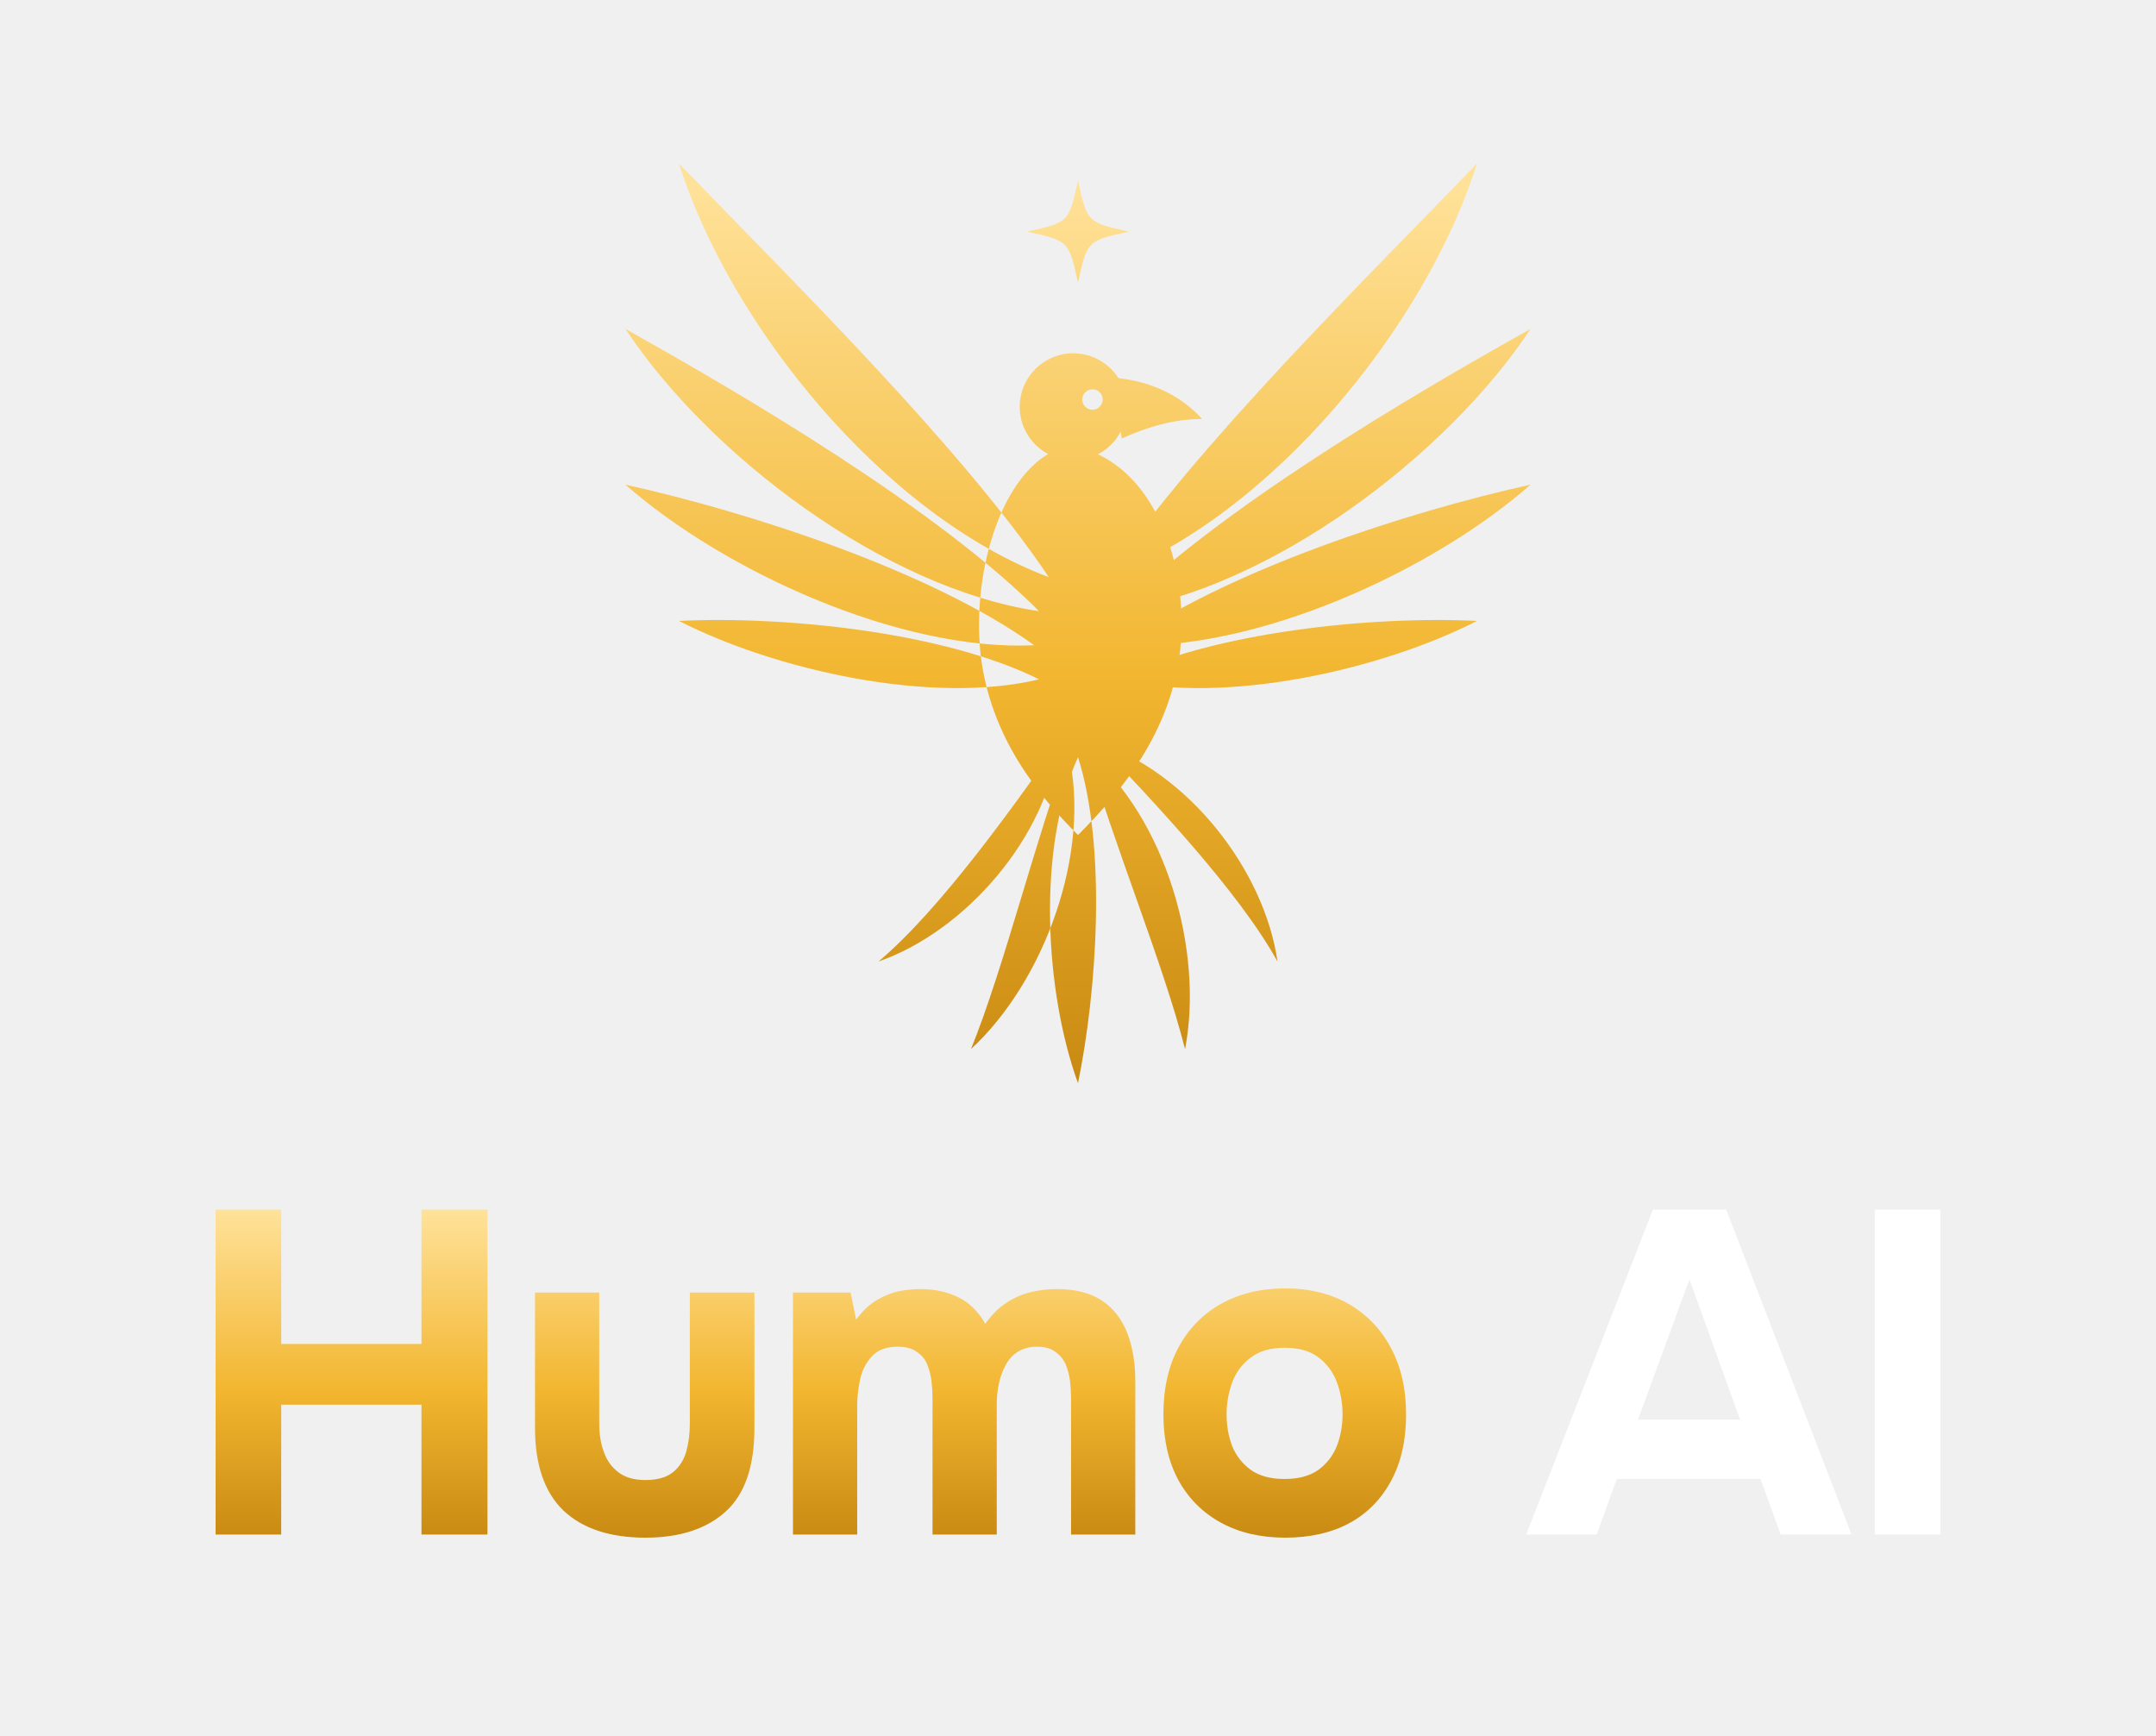
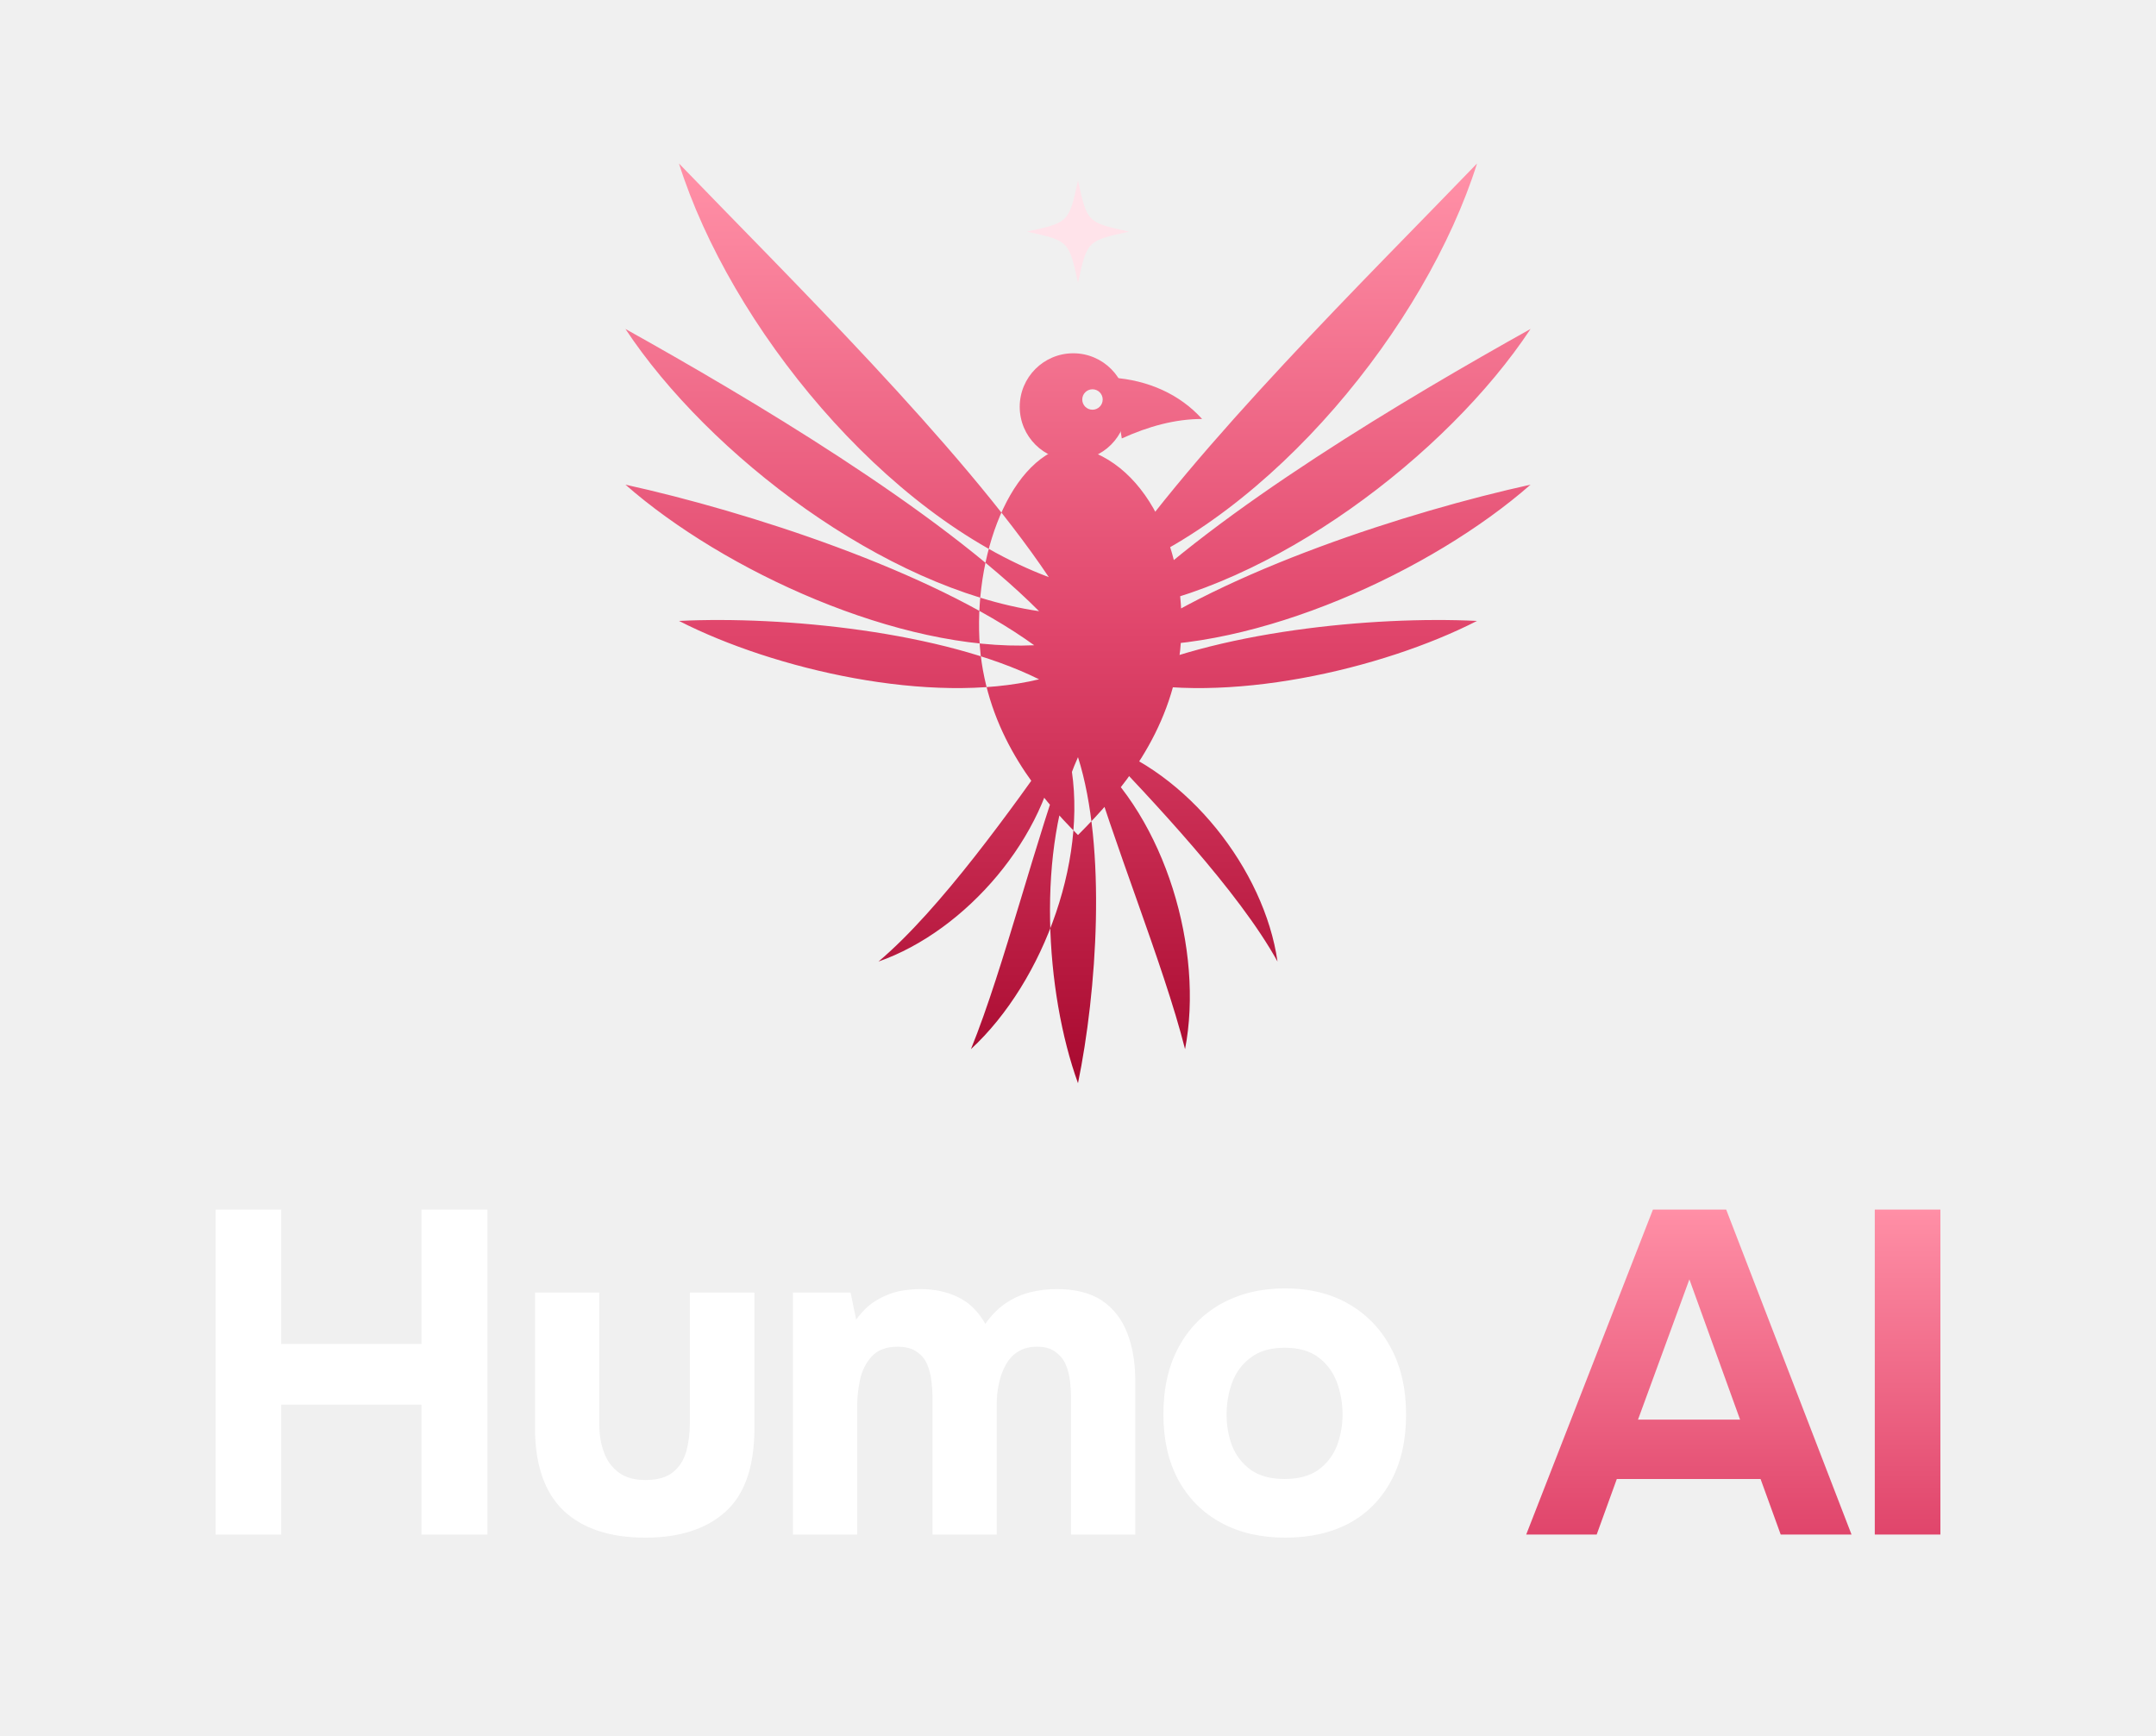
<svg xmlns="http://www.w3.org/2000/svg" viewBox="0 0 621 500" width="621" height="500">
  <defs>
    <linearGradient id="g" x1="0" y1="99" x2="0" y2="470" gradientUnits="userSpaceOnUse">
-       <stop offset="0" stop-color="#FFE29A" />
-       <stop offset=".55" stop-color="#F2B630" />
-       <stop offset="1" stop-color="#C98A12" />
+       <stop offset="0" stop-color="#FF8FA6" />
+       <stop offset=".5" stop-color="#E0456B" />
+       <stop offset="1" stop-color="#A8092F" />
    </linearGradient>
    <linearGradient id="t" x1="0" y1="0" x2="0" y2="1">
-       <stop offset="0" stop-color="#FFE29A" />
-       <stop offset=".55" stop-color="#F2B630" />
-       <stop offset="1" stop-color="#C98A12" />
+       <stop offset="0" stop-color="#FF8FA6" />
+       <stop offset="1" stop-color="#E0456B" />
    </linearGradient>
  </defs>
  <g transform="translate(180.1496 52) scale(0.7008086) translate(-70 -99)">
    <path d="M244 262 C208.1 208.4 136.3 138 92 92 C113.1 158.8 176.5 236.7 244 262Z M268 262 C303.9 208.4 375.7 138 420 92 C398.9 158.8 335.5 236.7 268 262Z M240 276 C198.6 234.4 120.5 188.2 70 160 C104.3 211.9 176.6 266.7 240 276Z M272 276 C313.4 234.4 391.5 188.2 442 160 C407.7 211.9 335.4 266.7 272 276Z M238 290 C195.7 259.4 120 235 70 224 C110.4 259.5 182.7 292.6 238 290Z M274 290 C316.3 259.4 392 235 442 224 C401.6 259.5 329.3 292.6 274 290Z M240 304 C200.6 284.4 134.9 277.9 92 280 C131.3 300.1 195.7 314.7 240 304Z M272 304 C311.4 284.4 377.1 277.9 420 280 C380.7 300.1 316.3 314.7 272 304Z M256 336 C239 373.5 242.4 432.5 256 470 C263.7 432.5 267.9 373.5 256 336Z M252 334 C261.7 375 242.2 428.1 212 456 C225.6 422.6 239.1 367.6 252 334Z M260 334 C292.1 361.3 307.8 415.6 300 456 C291.2 421.1 269.5 368.7 260 334Z M248 330 C243.5 368.5 210 407.4 174 420 C199.4 398.6 229.1 356.7 248 330Z M264 330 C300.9 341.9 332.6 382.2 338 420 C322 391 286.5 353.7 264 330Z M252 208 C284 212 302 252 298 292 C294 326 274 350 256 368 C240 352 220 328 216 294 C212 258 226 214 252 208Z M270 180 C285 181 298 187 307 197 C296 197 285 200 274 205 Z" fill="url(#g)" />
    <path d="M254 170 a22 22 0 1 0 0.1 0Z M262 184.8 a4.2 4.2 0 1 1 -0.1 0Z" fill="url(#g)" fill-rule="evenodd" />
-     <path d="M256 99 C259.78 116.22 259.78 116.22 277 120 C259.78 123.78 259.78 123.78 256 141 C252.22 123.78 252.22 123.78 235 120 C252.22 116.22 252.22 116.22 256 99Z" fill="url(#g)" />
+     <path d="M256 99 C259.78 116.22 259.78 116.22 277 120 C259.78 123.78 259.78 123.78 256 141 C252.22 123.78 252.22 123.78 235 120 C252.22 116.22 252.22 116.22 256 99Z" fill="#FFE3EA" />
  </g>
-   <path d="M81.0 442L62.1 442L62.1 348.4L81.0 348.4L81.0 387.1L121.4 387.1L121.4 348.4L140.4 348.4L140.4 442L121.4 442L121.4 404.6L81.0 404.6L81.0 442ZM185.9 442.9L185.9 442.9Q170.6 442.9 162.3 435.1Q154.1 427.2 154.1 411.3L154.1 411.3L154.1 372.3L172.6 372.3L172.6 410.0Q172.6 414.8 174.0 418.4Q175.3 422.0 178.3 424.2Q181.2 426.3 185.9 426.3L185.9 426.3Q191.1 426.3 193.9 424.0Q196.6 421.8 197.7 418.0Q198.7 414.2 198.7 410.0L198.7 410.0L198.7 372.3L217.3 372.3L217.3 411.3Q217.3 427.9 209.0 435.4Q200.7 442.9 185.9 442.9ZM246.9 442L228.4 442L228.4 372.3L245.0 372.3L246.6 380.1Q249.3 376.4 252.5 374.5Q255.7 372.6 259.0 371.9Q262.3 371.3 265.1 371.3L265.1 371.3Q271.3 371.3 276.1 373.7Q280.8 376.0 283.8 381.3L283.8 381.3Q286.5 377.5 289.8 375.3Q293.1 373.1 296.8 372.2Q300.5 371.3 304.4 371.3L304.4 371.3Q312.4 371.3 317.4 374.6Q322.4 378.0 324.7 384.0Q327.0 389.9 327.0 397.8L327.0 397.8L327.0 442L308.5 442L308.5 402.7Q308.5 400.4 308.2 397.8Q307.9 395.3 307.0 393.1Q306.0 390.8 304.0 389.4Q302.1 387.9 298.7 387.9L298.7 387.9Q295.4 387.9 293.1 389.4Q290.9 390.8 289.6 393.3Q288.3 395.7 287.7 398.6Q287.1 401.4 287.1 404.3L287.1 404.3L287.1 442L268.6 442L268.6 402.6Q268.6 400.4 268.3 397.8Q268.0 395.3 267.1 393.1Q266.2 390.8 264.1 389.4Q262.1 387.9 258.5 387.9L258.5 387.9Q253.6 387.9 251.0 390.8Q248.5 393.6 247.7 397.5Q246.9 401.4 246.9 404.7L246.9 404.7L246.9 442ZM370.2 442.9L370.2 442.9Q359.6 442.9 351.7 438.6Q343.8 434.3 339.4 426.3Q335.1 418.3 335.1 407.4L335.1 407.4Q335.1 396.1 339.5 388.0Q343.9 379.9 351.8 375.5Q359.8 371.1 370.1 371.1L370.1 371.1Q380.7 371.1 388.5 375.6Q396.3 380.1 400.6 388.2Q405.0 396.3 405.0 407.5L405.0 407.5Q405.0 418.5 400.7 426.5Q396.4 434.5 388.7 438.7Q380.9 442.9 370.2 442.9ZM370.0 426.0L370.0 426.0Q376.0 426.0 379.7 423.4Q383.4 420.7 385.1 416.4Q386.7 412.1 386.7 407.4L386.7 407.4Q386.7 402.6 385.1 398.2Q383.4 393.7 379.8 391.0Q376.2 388.2 370.0 388.2L370.0 388.2Q364.0 388.2 360.3 391.0Q356.6 393.7 354.9 398.2Q353.3 402.6 353.3 407.4L353.3 407.4Q353.3 412.3 354.9 416.5Q356.6 420.7 360.3 423.4Q364.0 426.0 370.0 426.0Z" fill="url(#t)" />
-   <path d="M459.9 442L439.6 442L476.1 348.4L497.2 348.4L533.3 442L512.9 442L507.1 426.0L465.7 426.0L459.9 442ZM486.6 368.5L471.8 408.9L501.2 408.9L486.6 368.5ZM558.9 442L540.0 442L540.0 348.4L558.9 348.4L558.9 442Z" fill="#FFFFFF" />
+   <path d="M81.0 442L62.1 442L62.1 348.4L81.0 348.4L81.0 387.1L121.4 387.1L121.4 348.4L140.4 348.4L140.4 442L121.4 442L121.4 404.6L81.0 404.6L81.0 442ZM185.9 442.9L185.9 442.9Q170.6 442.9 162.3 435.1Q154.1 427.2 154.1 411.3L154.1 411.3L154.1 372.3L172.6 372.3L172.6 410.0Q172.6 414.8 174.0 418.4Q175.3 422.0 178.3 424.2Q181.2 426.3 185.9 426.3L185.9 426.3Q191.1 426.3 193.9 424.0Q196.6 421.8 197.7 418.0Q198.7 414.2 198.7 410.0L198.7 410.0L198.7 372.3L217.3 372.3L217.3 411.3Q217.3 427.9 209.0 435.4Q200.7 442.9 185.9 442.9ZM246.9 442L228.4 442L228.4 372.3L245.0 372.3L246.6 380.1Q249.3 376.4 252.5 374.5Q255.7 372.6 259.0 371.9Q262.3 371.3 265.1 371.3L265.1 371.3Q271.3 371.3 276.1 373.7Q280.8 376.0 283.8 381.3L283.8 381.3Q286.5 377.5 289.8 375.3Q293.1 373.1 296.8 372.2Q300.5 371.3 304.4 371.3L304.4 371.3Q312.4 371.3 317.4 374.6Q322.4 378.0 324.7 384.0Q327.0 389.9 327.0 397.8L327.0 397.8L327.0 442L308.5 442L308.5 402.7Q308.5 400.4 308.2 397.8Q307.9 395.3 307.0 393.1Q306.0 390.8 304.0 389.4Q302.1 387.9 298.7 387.9L298.7 387.9Q295.4 387.9 293.1 389.4Q290.9 390.8 289.6 393.3Q288.3 395.7 287.7 398.6Q287.1 401.4 287.1 404.3L287.1 404.3L287.1 442L268.6 442L268.6 402.6Q268.6 400.4 268.3 397.8Q268.0 395.3 267.1 393.1Q266.2 390.8 264.1 389.4Q262.1 387.9 258.5 387.9L258.5 387.9Q253.6 387.9 251.0 390.8Q248.5 393.6 247.7 397.5Q246.9 401.4 246.9 404.7L246.9 404.7L246.9 442ZM370.2 442.9L370.2 442.9Q359.6 442.9 351.7 438.6Q343.8 434.3 339.4 426.3Q335.1 418.3 335.1 407.4L335.1 407.4Q335.1 396.1 339.5 388.0Q343.9 379.9 351.8 375.5Q359.8 371.1 370.1 371.1L370.1 371.1Q380.7 371.1 388.5 375.6Q396.3 380.1 400.6 388.2Q405.0 396.3 405.0 407.5L405.0 407.5Q405.0 418.5 400.7 426.5Q396.4 434.5 388.7 438.7Q380.9 442.9 370.2 442.9ZM370.0 426.0L370.0 426.0Q376.0 426.0 379.7 423.4Q383.4 420.7 385.1 416.4Q386.7 412.1 386.7 407.4L386.7 407.4Q386.7 402.6 385.1 398.2Q383.4 393.7 379.8 391.0Q376.2 388.2 370.0 388.2L370.0 388.2Q364.0 388.2 360.3 391.0Q356.6 393.7 354.9 398.2Q353.3 402.6 353.3 407.4L353.3 407.4Q353.3 412.3 354.9 416.5Q356.6 420.7 360.3 423.4Q364.0 426.0 370.0 426.0Z" fill="#FFFFFF" />
+   <path d="M459.9 442L439.6 442L476.1 348.4L497.2 348.4L533.3 442L512.9 442L507.1 426.0L465.7 426.0L459.9 442ZM486.6 368.5L471.8 408.9L501.2 408.9L486.6 368.5ZM558.9 442L540.0 442L540.0 348.4L558.9 348.4L558.9 442Z" fill="url(#t)" />
</svg>
